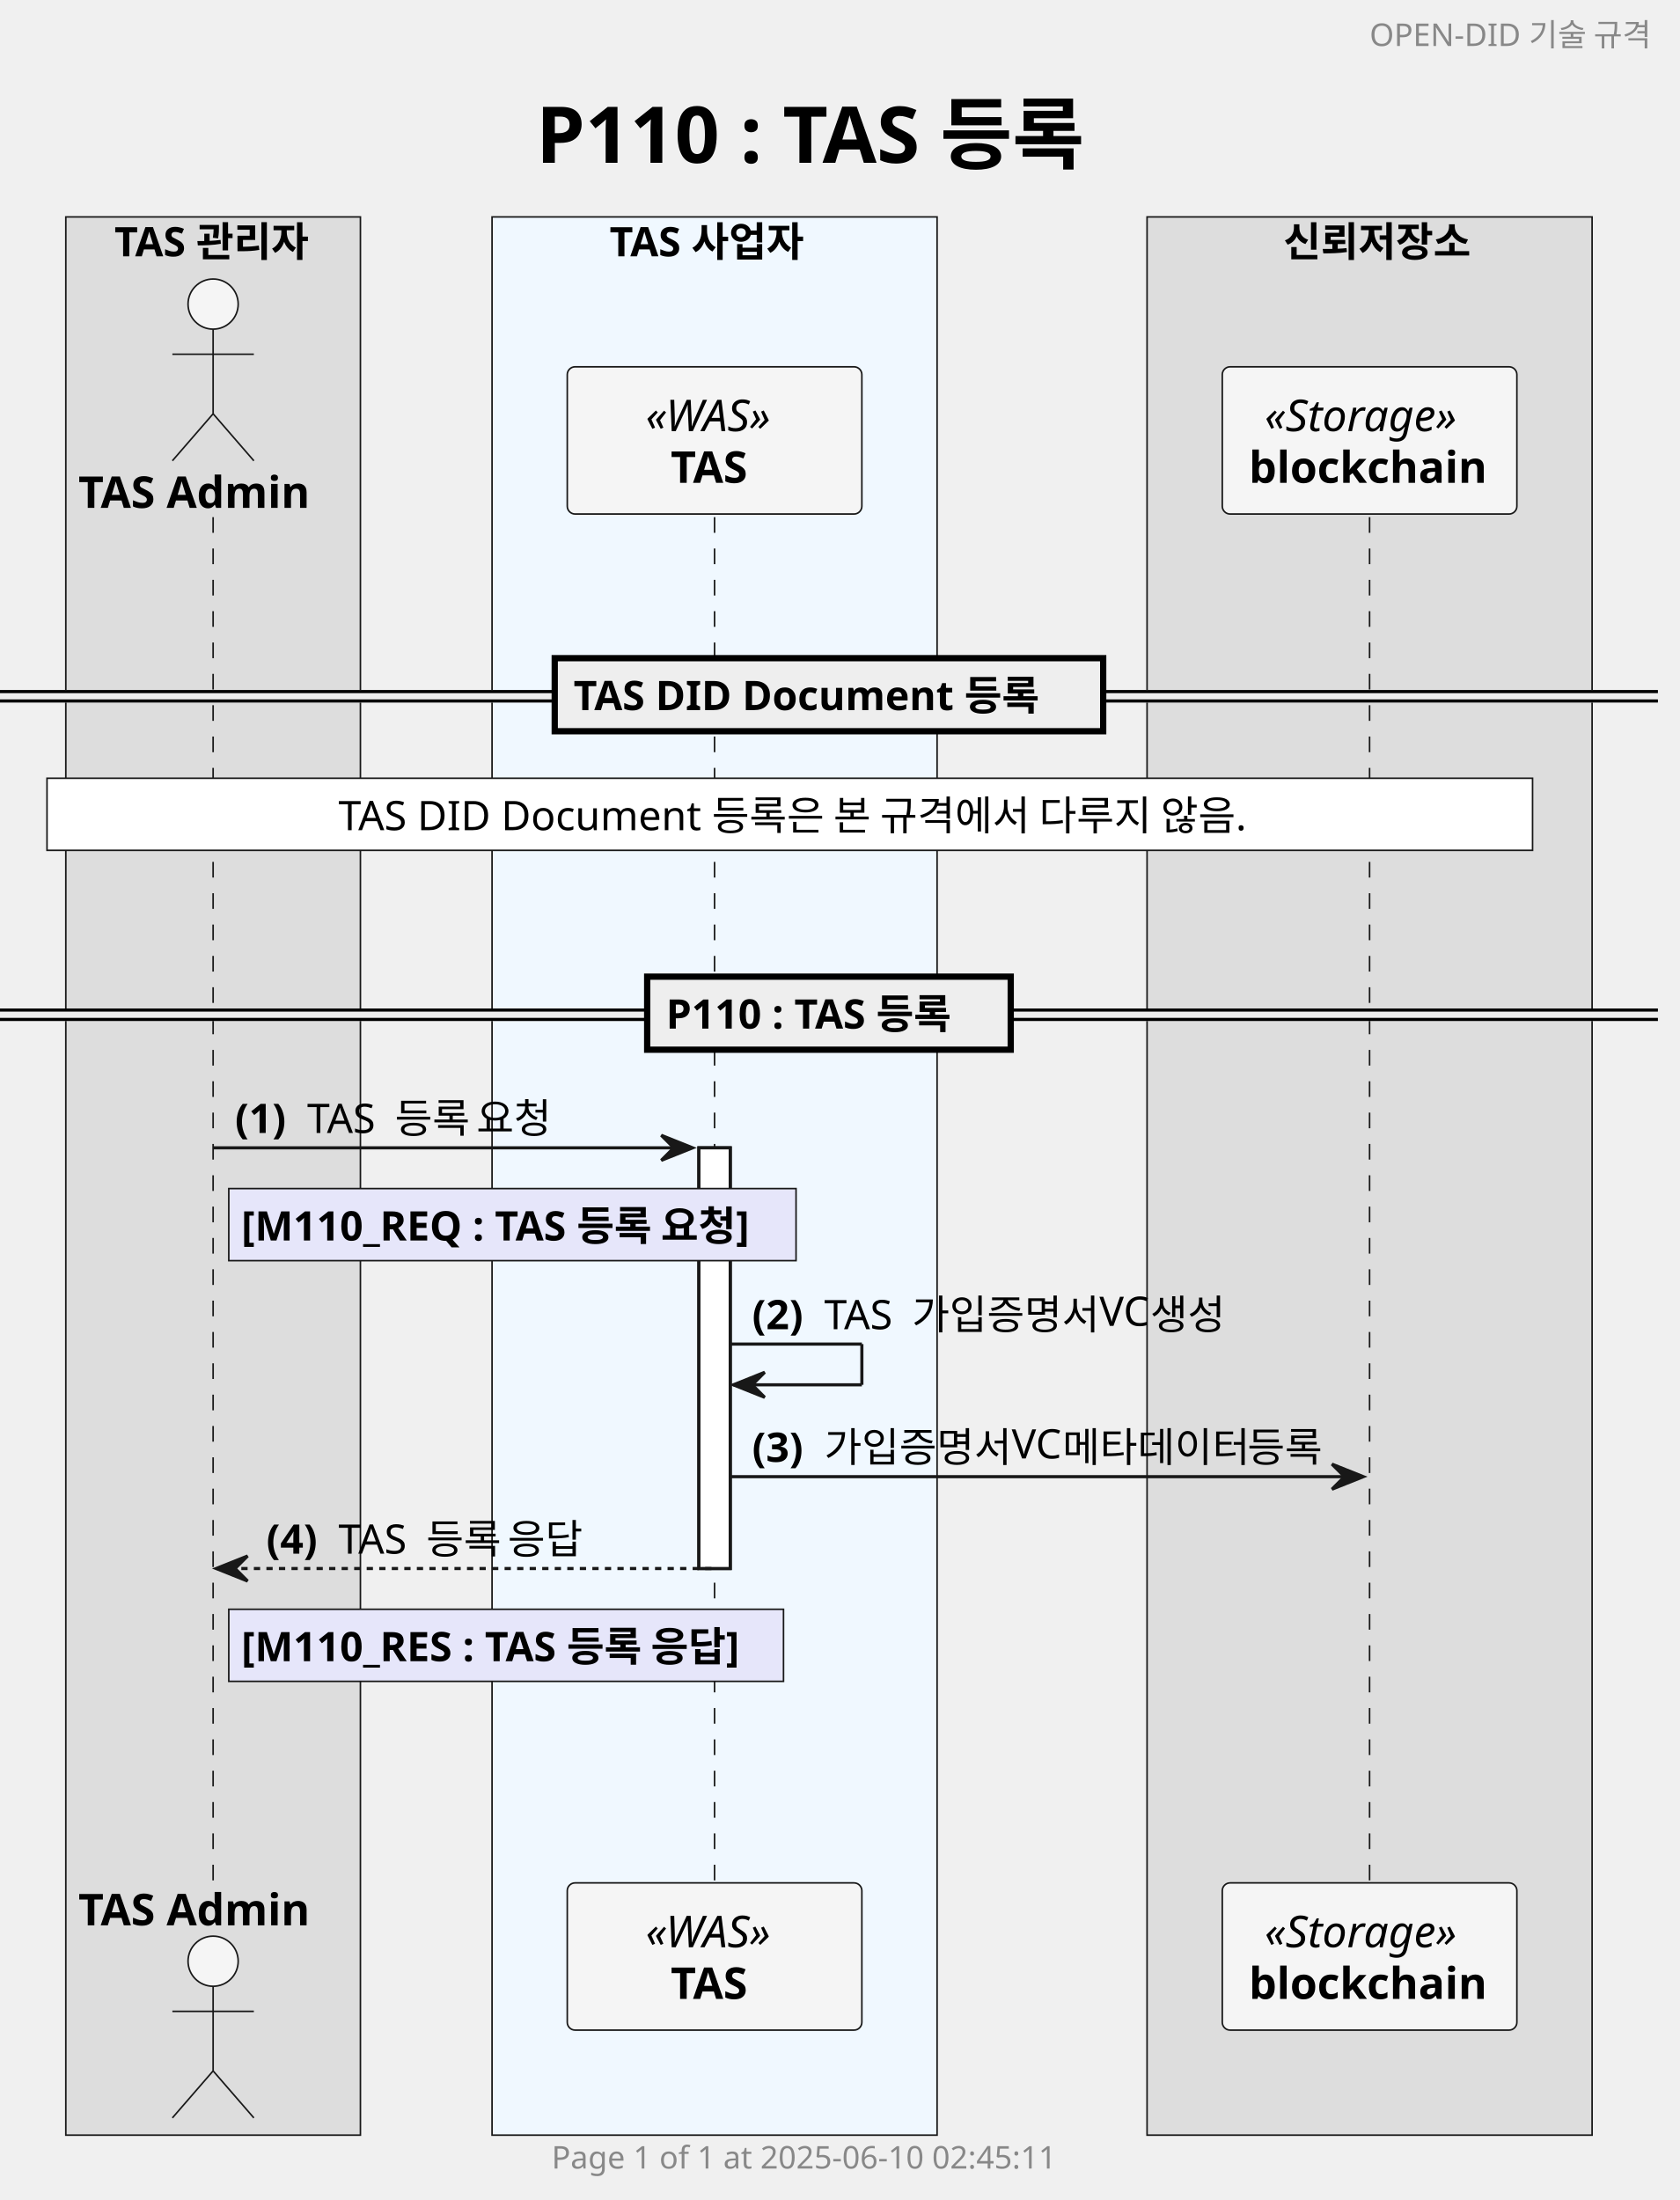
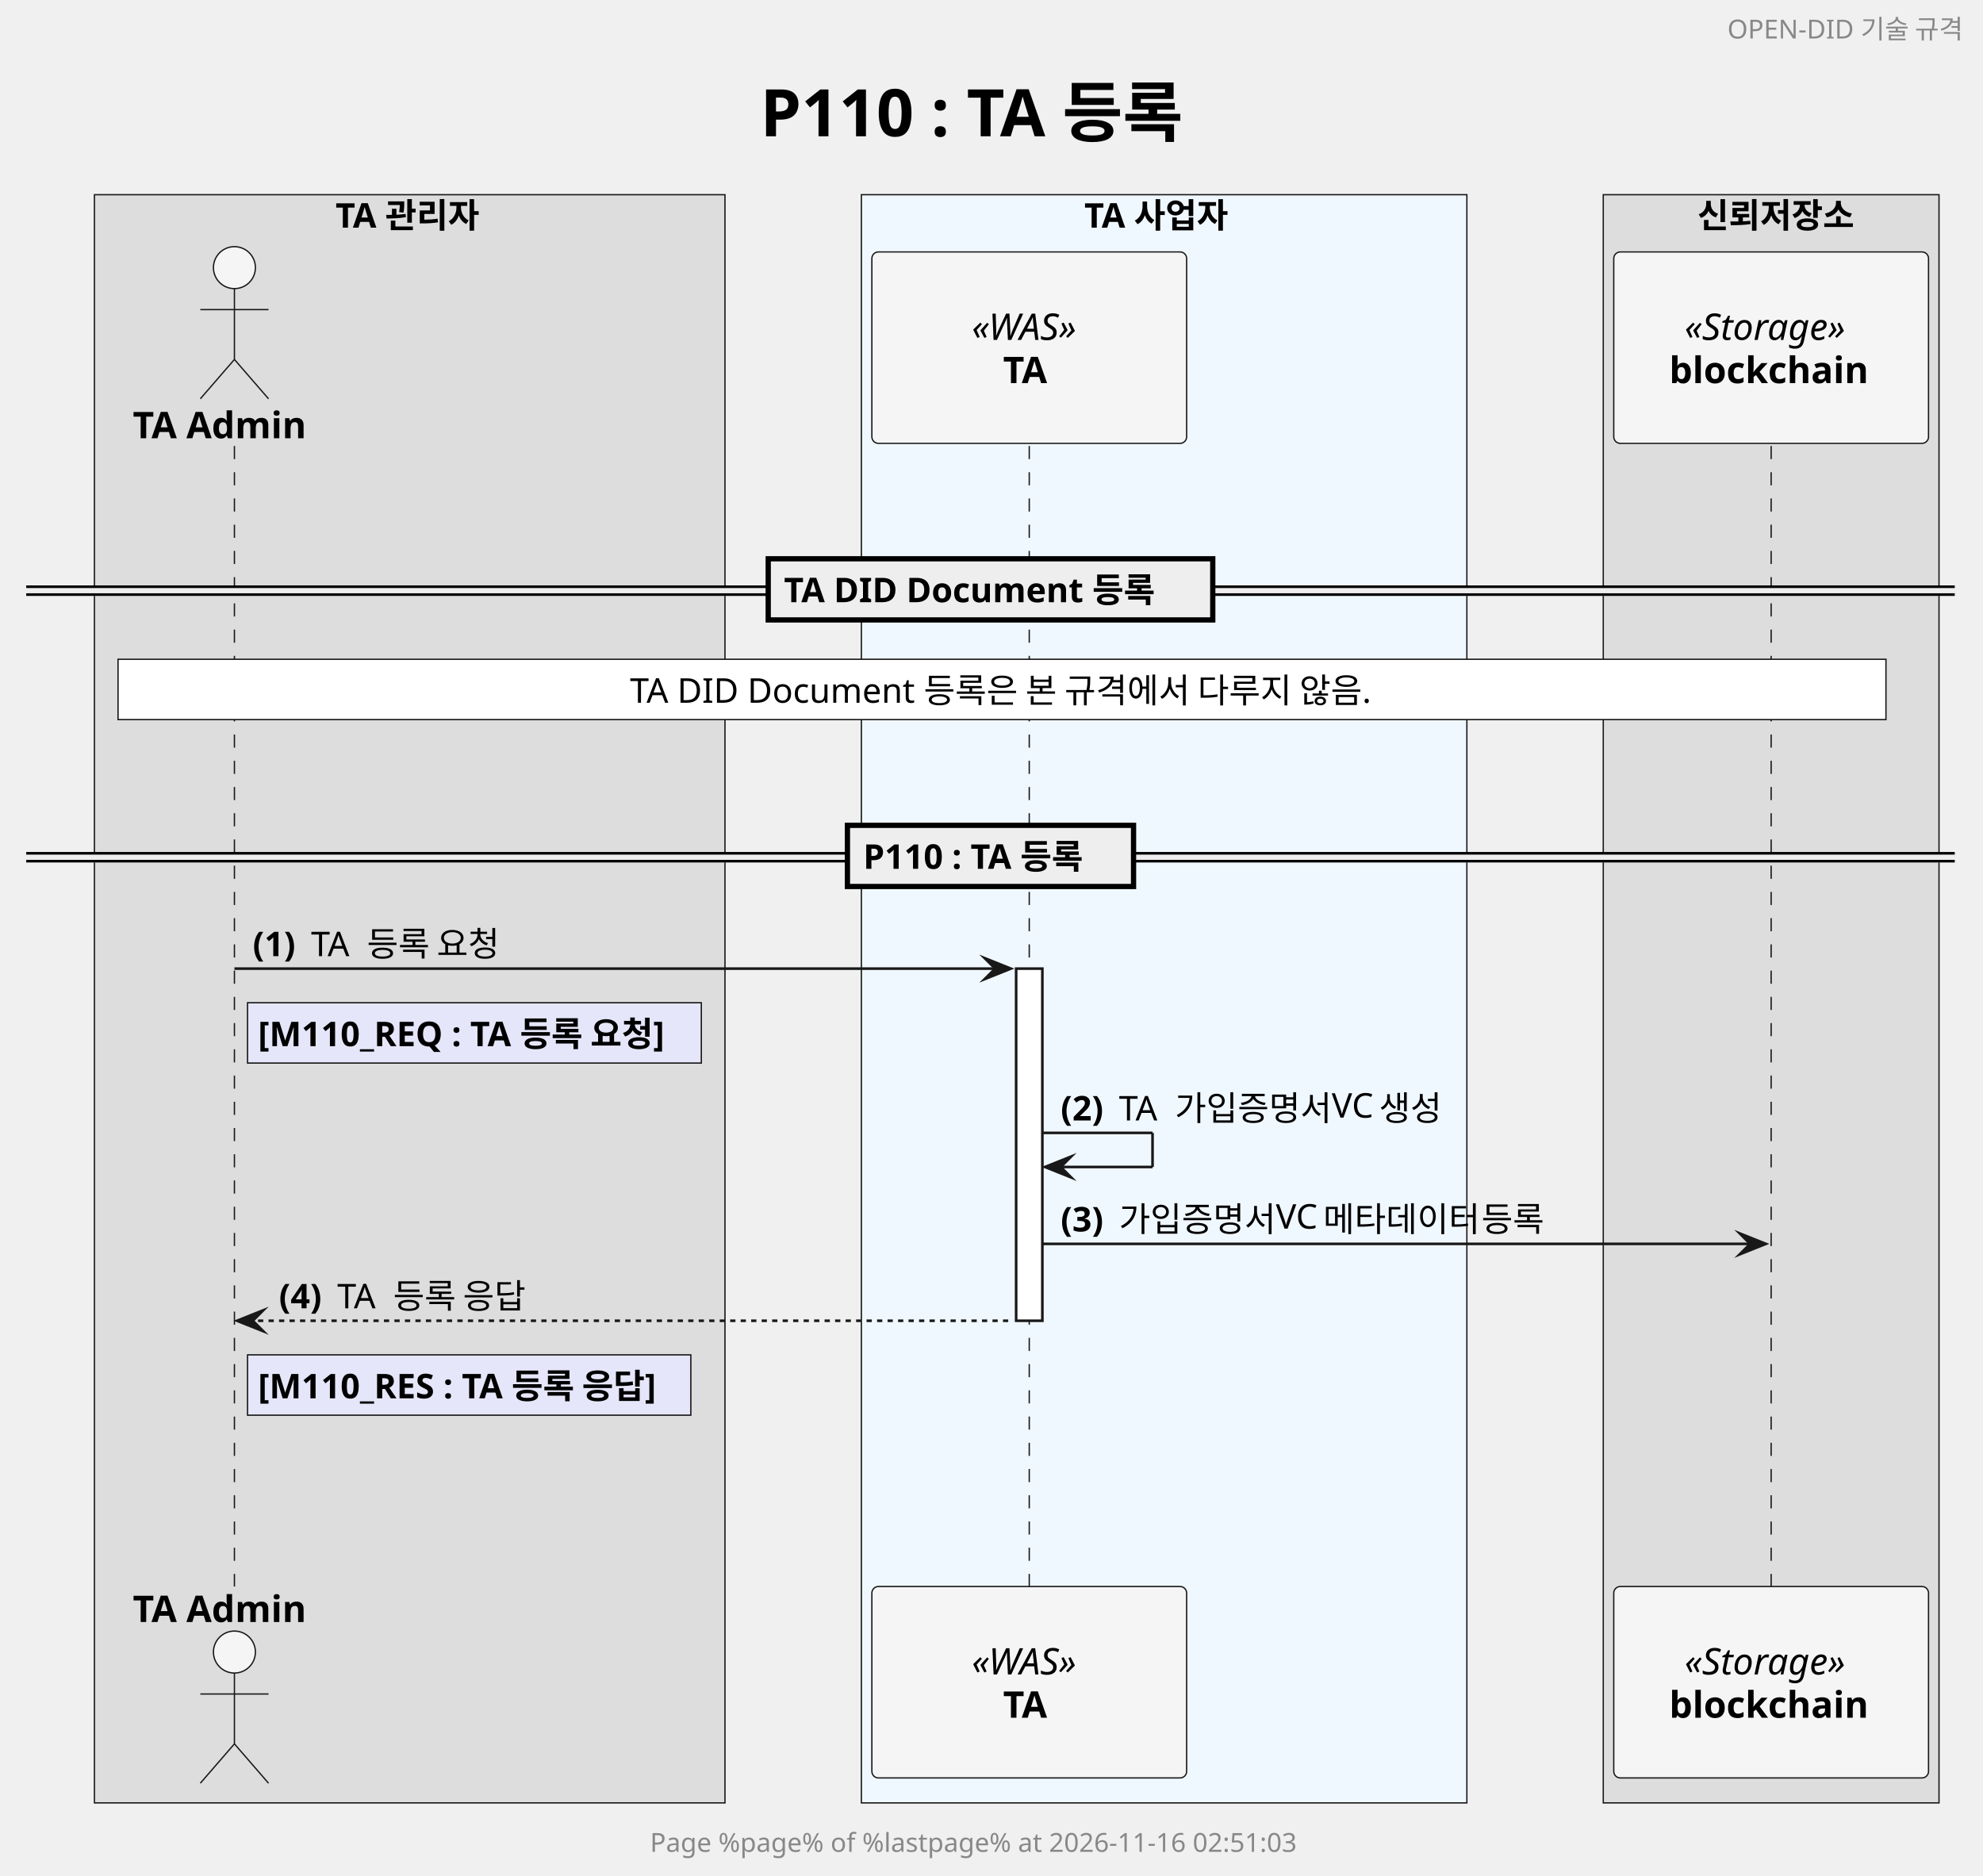
- <svg xmlns="http://www.w3.org/2000/svg" contentStyleType="text/css" height="702px" preserveAspectRatio="none" style="width:536px;height:702px;background:#FFFFFF;" version="1.1" viewBox="0 0 536 702" width="536px" zoomAndPan="magnify">
+ <svg xmlns="http://www.w3.org/2000/svg" version="1.1" data-diagram-type="SEQUENCE" style="width:756px;height:715px;background:#FFFFFF;" width="756px" height="715px" viewBox="0 0 756 715" zoomAndPan="magnify" preserveAspectRatio="none" contentStyleType="text/css">
  <defs />
-   <g>
-     <text fill="#000000" font-family="sans-serif" font-size="25" font-weight="bold" lengthAdjust="spacing" textLength="186" x="171" y="51.947">P110 : TAS 등록</text>
-     <rect fill="#DDDDDD" height="612.082" style="stroke:#181818;stroke-width:0.5;" width="94" x="21" y="69.221" />
-     <text fill="#000000" font-family="sans-serif" font-size="13" font-weight="bold" lengthAdjust="spacing" textLength="63" x="36.5" y="81.789">TAS 관리자</text>
-     <rect fill="#F0F8FF" height="612.082" style="stroke:#181818;stroke-width:0.5;" width="142" x="157" y="69.221" />
-     <text fill="#000000" font-family="sans-serif" font-size="13" font-weight="bold" lengthAdjust="spacing" textLength="63" x="194.5" y="81.789">TAS 사업자</text>
-     <rect fill="#DDDDDD" height="612.082" style="stroke:#181818;stroke-width:0.5;" width="142" x="366" y="69.221" />
-     <text fill="#000000" font-family="sans-serif" font-size="13" font-weight="bold" lengthAdjust="spacing" textLength="55" x="409.5" y="81.789">신뢰저장소</text>
-     <rect fill="#FFFFFF" height="134.242" style="stroke:#181818;stroke-width:1.0;" width="10" x="223" y="366.262" />
-     <line style="stroke:#181818;stroke-width:0.5;stroke-dasharray:5.0,5.0;" x1="68" x2="68" y1="165.019" y2="601.814" />
-     <line style="stroke:#181818;stroke-width:0.5;stroke-dasharray:5.0,5.0;" x1="228" x2="228" y1="165.019" y2="601.814" />
-     <line style="stroke:#181818;stroke-width:0.5;stroke-dasharray:5.0,5.0;" x1="437" x2="437" y1="165.019" y2="601.814" />
-     <text fill="#000000" font-family="sans-serif" font-size="14" font-weight="bold" lengthAdjust="spacing" textLength="80" x="25" y="162.066">TAS Admin</text>
-     <ellipse cx="68" cy="97.031" fill="#F5F5F5" rx="8" ry="8" style="stroke:#181818;stroke-width:0.5;" />
-     <path d="M68,105.031 L68,132.031 M55,113.031 L81,113.031 M68,132.031 L55,147.031 M68,132.031 L81,147.031 " fill="none" style="stroke:#181818;stroke-width:0.5;" />
-     <text fill="#000000" font-family="sans-serif" font-size="14" font-weight="bold" lengthAdjust="spacing" textLength="80" x="25" y="614.35">TAS Admin</text>
-     <ellipse cx="68" cy="625.803" fill="#F5F5F5" rx="8" ry="8" style="stroke:#181818;stroke-width:0.5;" />
-     <path d="M68,633.803 L68,660.803 M55,641.803 L81,641.803 M68,660.803 L55,675.803 M68,660.803 L81,675.803 " fill="none" style="stroke:#181818;stroke-width:0.5;" />
-     <rect fill="#F5F5F5" height="46.977" rx="2.5" ry="2.5" style="stroke:#181818;stroke-width:0.5;" width="94" x="181" y="117.043" />
-     <text fill="#000000" font-family="sans-serif" font-size="14" font-style="italic" lengthAdjust="spacing" textLength="44" x="206" y="137.578">«WAS»</text>
-     <text fill="#000000" font-family="sans-serif" font-size="14" font-weight="bold" lengthAdjust="spacing" textLength="28" x="214" y="154.066">TAS</text>
-     <rect fill="#F5F5F5" height="46.977" rx="2.5" ry="2.5" style="stroke:#181818;stroke-width:0.5;" width="94" x="181" y="600.814" />
-     <text fill="#000000" font-family="sans-serif" font-size="14" font-style="italic" lengthAdjust="spacing" textLength="44" x="206" y="621.35">«WAS»</text>
-     <text fill="#000000" font-family="sans-serif" font-size="14" font-weight="bold" lengthAdjust="spacing" textLength="28" x="214" y="637.838">TAS</text>
-     <rect fill="#F5F5F5" height="46.977" rx="2.5" ry="2.5" style="stroke:#181818;stroke-width:0.5;" width="94" x="390" y="117.043" />
-     <text fill="#000000" font-family="sans-serif" font-size="14" font-style="italic" lengthAdjust="spacing" textLength="67" x="403.5" y="137.578">«Storage»</text>
-     <text fill="#000000" font-family="sans-serif" font-size="14" font-weight="bold" lengthAdjust="spacing" textLength="77" x="398.5" y="154.066">blockchain</text>
-     <rect fill="#F5F5F5" height="46.977" rx="2.5" ry="2.5" style="stroke:#181818;stroke-width:0.5;" width="94" x="390" y="600.814" />
-     <text fill="#000000" font-family="sans-serif" font-size="14" font-style="italic" lengthAdjust="spacing" textLength="67" x="403.5" y="621.35">«Storage»</text>
-     <text fill="#000000" font-family="sans-serif" font-size="14" font-weight="bold" lengthAdjust="spacing" textLength="77" x="398.5" y="637.838">blockchain</text>
-     <rect fill="#FFFFFF" height="134.242" style="stroke:#181818;stroke-width:1.0;" width="10" x="223" y="366.262" />
-     <rect fill="#EEEEEE" height="3" style="stroke:#EEEEEE;stroke-width:1.0;" width="529" x="0" y="220.675" />
-     <line style="stroke:#000000;stroke-width:1.0;" x1="0" x2="529" y1="220.675" y2="220.675" />
-     <line style="stroke:#000000;stroke-width:1.0;" x1="0" x2="529" y1="223.675" y2="223.675" />
-     <rect fill="#EEEEEE" height="23.311" style="stroke:#000000;stroke-width:2.0;" width="175" x="177" y="210.019" />
-     <text fill="#000000" font-family="sans-serif" font-size="13" font-weight="bold" lengthAdjust="spacing" textLength="153" x="183" y="226.588">TAS DID Document 등록</text>
-     <rect fill="#FFFFFF" height="23" style="stroke:#181818;stroke-width:0.5;" width="474" x="15" y="248.33" />
-     <text fill="#000000" font-family="sans-serif" font-size="13" lengthAdjust="spacing" textLength="288" x="108" y="264.898">TAS DID Document 등록은 본 규격에서 다루지 않음.</text>
-     <rect fill="#EEEEEE" height="3" style="stroke:#EEEEEE;stroke-width:1.0;" width="529" x="0" y="322.296" />
-     <line style="stroke:#000000;stroke-width:1.0;" x1="0" x2="529" y1="322.296" y2="322.296" />
-     <line style="stroke:#000000;stroke-width:1.0;" x1="0" x2="529" y1="325.296" y2="325.296" />
-     <rect fill="#EEEEEE" height="23.311" style="stroke:#000000;stroke-width:2.0;" width="116" x="206.5" y="311.641" />
-     <text fill="#000000" font-family="sans-serif" font-size="13" font-weight="bold" lengthAdjust="spacing" textLength="98" x="212.5" y="328.209">P110 : TAS 등록</text>
-     <polygon fill="#181818" points="211,362.262,221,366.262,211,370.262,215,366.262" style="stroke:#181818;stroke-width:1.0;" />
-     <line style="stroke:#181818;stroke-width:1.0;" x1="68" x2="217" y1="366.262" y2="366.262" />
-     <text fill="#000000" font-family="sans-serif" font-size="13" font-weight="bold" lengthAdjust="spacing" textLength="19" x="75" y="361.519">(1)</text>
-     <text fill="#000000" font-family="sans-serif" font-size="13" lengthAdjust="spacing" textLength="24" x="98" y="361.519">TAS</text>
-     <text fill="#000000" font-family="sans-serif" font-size="13" lengthAdjust="spacing" textLength="4" x="122" y="361.519"> </text>
-     <text fill="#000000" font-family="sans-serif" font-size="13" lengthAdjust="spacing" textLength="22" x="126" y="361.519">등록</text>
-     <text fill="#000000" font-family="sans-serif" font-size="13" lengthAdjust="spacing" textLength="4" x="148" y="361.519"> </text>
-     <text fill="#000000" font-family="sans-serif" font-size="13" lengthAdjust="spacing" textLength="22" x="152" y="361.519">요청</text>
-     <rect fill="#E6E6FA" height="23" style="stroke:#181818;stroke-width:0.5;" width="181" x="73" y="379.262" />
-     <text fill="#000000" font-family="sans-serif" font-size="13" font-weight="bold" lengthAdjust="spacing" textLength="173" x="77" y="395.83">[M110_REQ : TAS 등록 요청]</text>
-     <line style="stroke:#181818;stroke-width:1.0;" x1="233" x2="275" y1="428.883" y2="428.883" />
-     <line style="stroke:#181818;stroke-width:1.0;" x1="275" x2="275" y1="428.883" y2="441.883" />
-     <line style="stroke:#181818;stroke-width:1.0;" x1="234" x2="275" y1="441.883" y2="441.883" />
-     <polygon fill="#181818" points="244,437.883,234,441.883,244,445.883,240,441.883" style="stroke:#181818;stroke-width:1.0;" />
-     <text fill="#000000" font-family="sans-serif" font-size="13" font-weight="bold" lengthAdjust="spacing" textLength="19" x="240" y="424.141">(2)</text>
-     <text fill="#000000" font-family="sans-serif" font-size="13" lengthAdjust="spacing" textLength="24" x="263" y="424.141">TAS</text>
-     <text fill="#000000" font-family="sans-serif" font-size="13" lengthAdjust="spacing" textLength="4" x="287" y="424.141"> </text>
-     <text fill="#000000" font-family="sans-serif" font-size="13" lengthAdjust="spacing" textLength="72" x="291" y="424.141">가입증명서VC</text>
-     <text fill="#000000" font-family="sans-serif" font-size="13" lengthAdjust="spacing" textLength="4" x="363" y="424.141"> </text>
-     <text fill="#000000" font-family="sans-serif" font-size="13" lengthAdjust="spacing" textLength="22" x="367" y="424.141">생성</text>
-     <polygon fill="#181818" points="425,467.193,435,471.193,425,475.193,429,471.193" style="stroke:#181818;stroke-width:1.0;" />
-     <line style="stroke:#181818;stroke-width:1.0;" x1="233" x2="431" y1="471.193" y2="471.193" />
-     <text fill="#000000" font-family="sans-serif" font-size="13" font-weight="bold" lengthAdjust="spacing" textLength="19" x="240" y="466.451">(3)</text>
-     <text fill="#000000" font-family="sans-serif" font-size="13" lengthAdjust="spacing" textLength="72" x="263" y="466.451">가입증명서VC</text>
-     <text fill="#000000" font-family="sans-serif" font-size="13" lengthAdjust="spacing" textLength="4" x="335" y="466.451"> </text>
-     <text fill="#000000" font-family="sans-serif" font-size="13" lengthAdjust="spacing" textLength="55" x="339" y="466.451">메타데이터</text>
-     <text fill="#000000" font-family="sans-serif" font-size="13" lengthAdjust="spacing" textLength="4" x="394" y="466.451"> </text>
-     <text fill="#000000" font-family="sans-serif" font-size="13" lengthAdjust="spacing" textLength="22" x="398" y="466.451">등록</text>
-     <polygon fill="#181818" points="79,496.504,69,500.504,79,504.504,75,500.504" style="stroke:#181818;stroke-width:1.0;" />
-     <line style="stroke:#181818;stroke-width:1.0;stroke-dasharray:2.0,2.0;" x1="73" x2="227" y1="500.504" y2="500.504" />
-     <text fill="#000000" font-family="sans-serif" font-size="13" font-weight="bold" lengthAdjust="spacing" textLength="19" x="85" y="495.762">(4)</text>
-     <text fill="#000000" font-family="sans-serif" font-size="13" lengthAdjust="spacing" textLength="24" x="108" y="495.762">TAS</text>
-     <text fill="#000000" font-family="sans-serif" font-size="13" lengthAdjust="spacing" textLength="4" x="132" y="495.762"> </text>
-     <text fill="#000000" font-family="sans-serif" font-size="13" lengthAdjust="spacing" textLength="22" x="136" y="495.762">등록</text>
-     <text fill="#000000" font-family="sans-serif" font-size="13" lengthAdjust="spacing" textLength="4" x="158" y="495.762"> </text>
-     <text fill="#000000" font-family="sans-serif" font-size="13" lengthAdjust="spacing" textLength="22" x="162" y="495.762">응답</text>
-     <rect fill="#E6E6FA" height="23" style="stroke:#181818;stroke-width:0.5;" width="177" x="73" y="513.504" />
-     <text fill="#000000" font-family="sans-serif" font-size="13" font-weight="bold" lengthAdjust="spacing" textLength="169" x="77" y="530.072">[M110_RES : TAS 등록 응답]</text>
-     <text fill="#888888" font-family="sans-serif" font-size="10" lengthAdjust="spacing" textLength="91" x="437" y="14.668">OPEN-DID 기술 규격</text>
-     <text fill="#888888" font-family="sans-serif" font-size="10" lengthAdjust="spacing" textLength="176" x="176" y="691.971">Page 1 of 1 at 2025-06-10 02:45:11</text>
+   <g font-family="sans-serif" lengthAdjust="spacing">
+     <g class="header" data-source-line="7">
+       <text x="658.551" y="14.668" fill="#888" font-size="10" textLength="90.679">OPEN-DID 기술 규격</text>
+     </g>
+     <g class="title" data-source-line="13">
+       <text x="289.81" y="51.947" fill="#000" font-size="25" textLength="174.61" font-weight="700">P110 : TA 등록</text>
+     </g>
+     <rect x="36" y="74.221" width="240.393" height="613.082" fill="#DDD" style="stroke:#181818;stroke-width:0.5;" />
+     <text x="127.916" y="86.789" fill="#000" font-size="13" textLength="56.561" font-weight="700">TA 관리자</text>
+     <rect x="328.393" y="74.221" width="230.837" height="613.082" fill="#F0F8FF" style="stroke:#181818;stroke-width:0.5;" />
+     <text x="413.388" y="86.789" fill="#000" font-size="13" textLength="56.561" font-weight="700">TA 사업자</text>
+     <rect x="611.23" y="74.221" width="128" height="613.082" fill="#DDD" style="stroke:#181818;stroke-width:0.5;" />
+     <text x="647.117" y="86.789" fill="#000" font-size="13" textLength="56.225" font-weight="700">신뢰저장소</text>
+     <g class="participant-lifeline" data-qualified-name="ADMIN" data-entity-uid="part1" id="part1-lifeline" data-source-line="31">
+       <g>
+         <rect x="85.873" y="170.02" width="8" height="434.795" fill="#000" fill-opacity="0" />
+         <line x1="89.373" y1="170.02" x2="89.373" y2="604.814" style="stroke:#181818;stroke-width:0.5;stroke-dasharray:5,5;" />
+       </g>
+     </g>
+     <g class="participant-lifeline" data-qualified-name="TA" data-entity-uid="part2" id="part2-lifeline" data-source-line="35">
+       <g>
+         <rect x="388.893" y="170.02" width="8" height="434.795" fill="#000" fill-opacity="0" />
+         <line x1="392.393" y1="170.02" x2="392.393" y2="604.814" style="stroke:#181818;stroke-width:0.5;stroke-dasharray:5,5;" />
+       </g>
+     </g>
+     <g>
+       <rect x="387.393" y="369.262" width="10" height="134.242" fill="#FFF" style="stroke:#181818;stroke-width:1;" />
+     </g>
+     <g class="participant-lifeline" data-qualified-name="BC" data-entity-uid="part3" id="part3-lifeline" data-source-line="40">
+       <g>
+         <rect x="671.73" y="170.02" width="8" height="434.795" fill="#000" fill-opacity="0" />
+         <line x1="675.23" y1="170.02" x2="675.23" y2="604.814" style="stroke:#181818;stroke-width:0.5;stroke-dasharray:5,5;" />
+       </g>
+     </g>
+     <g class="participant participant-head" data-qualified-name="ADMIN" data-entity-uid="part1" id="part1-head" data-source-line="31">
+       <text x="50.627" y="167.066" fill="#000" font-size="14" textLength="71.49" font-weight="700">TA Admin</text>
+       <ellipse cx="89.373" cy="102.031" rx="8" ry="8" fill="#F5F5F5" style="stroke:#181818;stroke-width:0.5;" />
+       <path d="M89.373,110.031 L89.373,137.031 M76.373,118.031 L102.373,118.031 M89.373,137.031 L76.373,152.031 M89.373,137.031 L102.373,152.031" style="stroke:#181818;stroke-width:0.5;" fill="none" />
+     </g>
+     <g class="participant participant-head" data-qualified-name="TA" data-entity-uid="part2" id="part2-head" data-source-line="35">
+       <rect x="332.393" y="96.043" width="120" height="72.977" fill="#F5F5F5" style="stroke:#181818;stroke-width:0.5;" rx="2.5" ry="2.5" />
+       <text x="370.47" y="129.578" fill="#000" font-size="14" textLength="43.846" font-style="italic">«WAS»</text>
+       <text x="382.409" y="146.066" fill="#000" font-size="14" textLength="19.968" font-weight="700">TA</text>
+     </g>
+     <g class="participant participant-head" data-qualified-name="BC" data-entity-uid="part3" id="part3-head" data-source-line="40">
+       <rect x="615.23" y="96.043" width="120" height="72.977" fill="#F5F5F5" style="stroke:#181818;stroke-width:0.5;" rx="2.5" ry="2.5" />
+       <text x="642.212" y="129.578" fill="#000" font-size="14" textLength="66.035" font-style="italic">«Storage»</text>
+       <text x="636.378" y="146.066" fill="#000" font-size="14" textLength="77.704" font-weight="700">blockchain</text>
+     </g>
+     <g class="participant participant-tail" data-qualified-name="ADMIN" data-entity-uid="part1" id="part1-tail" data-source-line="31">
+       <text x="50.627" y="618.35" fill="#000" font-size="14" textLength="71.49" font-weight="700">TA Admin</text>
+       <ellipse cx="89.373" cy="629.803" rx="8" ry="8" fill="#F5F5F5" style="stroke:#181818;stroke-width:0.5;" />
+       <path d="M89.373,637.803 L89.373,664.803 M76.373,645.803 L102.373,645.803 M89.373,664.803 L76.373,679.803 M89.373,664.803 L102.373,679.803" style="stroke:#181818;stroke-width:0.5;" fill="none" />
+     </g>
+     <g class="participant participant-tail" data-qualified-name="TA" data-entity-uid="part2" id="part2-tail" data-source-line="35">
+       <rect x="332.393" y="604.814" width="120" height="72.977" fill="#F5F5F5" style="stroke:#181818;stroke-width:0.5;" rx="2.5" ry="2.5" />
+       <text x="370.47" y="638.35" fill="#000" font-size="14" textLength="43.846" font-style="italic">«WAS»</text>
+       <text x="382.409" y="654.838" fill="#000" font-size="14" textLength="19.968" font-weight="700">TA</text>
+     </g>
+     <g class="participant participant-tail" data-qualified-name="BC" data-entity-uid="part3" id="part3-tail" data-source-line="40">
+       <rect x="615.23" y="604.814" width="120" height="72.977" fill="#F5F5F5" style="stroke:#181818;stroke-width:0.5;" rx="2.5" ry="2.5" />
+       <text x="642.212" y="638.35" fill="#000" font-size="14" textLength="66.035" font-style="italic">«Storage»</text>
+       <text x="636.378" y="654.838" fill="#000" font-size="14" textLength="77.704" font-weight="700">blockchain</text>
+     </g>
+     <rect x="10" y="223.675" width="735.23" height="3" fill="#EEE" style="stroke:#EEE;stroke-width:1;" />
+     <line x1="10" y1="223.675" x2="745.23" y2="223.675" style="stroke:#000;stroke-width:1;" />
+     <line x1="10" y1="226.675" x2="745.23" y2="226.675" style="stroke:#000;stroke-width:1;" />
+     <rect x="292.875" y="213.02" width="169.48" height="23.311" fill="#EEE" style="stroke:#000;stroke-width:2;" />
+     <text x="298.875" y="229.588" fill="#000" font-size="13" textLength="146.91" font-weight="700">TA DID Document 등록</text>
+     <rect x="45" y="251.33" width="674" height="23" fill="#FFF" style="stroke:#181818;stroke-width:0.5;" />
+     <text x="240.172" y="267.898" fill="#000" font-size="13" textLength="284.259">TA DID Document 등록은 본 규격에서 다루지 않음.</text>
+     <rect x="10" y="325.296" width="735.23" height="3" fill="#EEE" style="stroke:#EEE;stroke-width:1;" />
+     <line x1="10" y1="325.296" x2="745.23" y2="325.296" style="stroke:#000;stroke-width:1;" />
+     <line x1="10" y1="328.296" x2="745.23" y2="328.296" style="stroke:#000;stroke-width:1;" />
+     <rect x="323.074" y="314.641" width="109.082" height="23.311" fill="#EEE" style="stroke:#000;stroke-width:2;" />
+     <text x="329.074" y="331.209" fill="#000" font-size="13" textLength="90.797" font-weight="700">P110 : TA 등록</text>
+     <g class="message" data-entity-1="part1" data-entity-2="part2" id="msg1" data-source-line="62">
+       <polygon points="375.393,365.262,385.393,369.262,375.393,373.262,379.393,369.262" fill="#181818" style="stroke:#181818;stroke-width:1;stroke-linejoin:miter;stroke-miterlimit:10;" />
+       <line x1="89.373" y1="369.262" x2="381.393" y2="369.262" style="stroke:#181818;stroke-width:1;" />
+       <text x="96.373" y="364.52" fill="#000" font-size="13" textLength="18.211" font-weight="700">(1)</text>
+       <text x="118.584" y="364.52" fill="#000" font-size="13" textLength="17.189">TA</text>
+       <text x="135.773" y="364.52" fill="#000" font-size="13"> </text>
+       <text x="139.887" y="364.52" fill="#000" font-size="13" textLength="22.49">등록</text>
+       <text x="162.377" y="364.52" fill="#000" font-size="13"> </text>
+       <text x="166.49" y="364.52" fill="#000" font-size="13" textLength="22.49">요청</text>
+     </g>
+     <rect x="94.373" y="382.262" width="173" height="23" fill="#E6E6FA" style="stroke:#181818;stroke-width:0.5;" />
+     <text x="98.373" y="398.83" fill="#000" font-size="13" textLength="165.021" font-weight="700">[M110_REQ : TA 등록 요청]</text>
+     <g class="message" data-entity-1="part2" data-entity-2="part2" id="msg2" data-source-line="67">
+       <line x1="397.393" y1="431.883" x2="439.393" y2="431.883" style="stroke:#181818;stroke-width:1;" />
+       <line x1="439.393" y1="431.883" x2="439.393" y2="444.883" style="stroke:#181818;stroke-width:1;" />
+       <line x1="398.393" y1="444.883" x2="439.393" y2="444.883" style="stroke:#181818;stroke-width:1;" />
+       <polygon points="408.393,440.883,398.393,444.883,408.393,448.883,404.393,444.883" fill="#181818" style="stroke:#181818;stroke-width:1;stroke-linejoin:miter;stroke-miterlimit:10;" />
+       <text x="404.393" y="427.141" fill="#000" font-size="13" textLength="18.211" font-weight="700">(2)</text>
+       <text x="426.605" y="427.141" fill="#000" font-size="13" textLength="17.189">TA</text>
+       <text x="443.794" y="427.141" fill="#000" font-size="13"> </text>
+       <text x="447.907" y="427.141" fill="#000" font-size="13" textLength="73.719">가입증명서VC</text>
+       <text x="521.626" y="427.141" fill="#000" font-size="13"> </text>
+       <text x="525.74" y="427.141" fill="#000" font-size="13" textLength="22.49">생성</text>
+     </g>
+     <g class="message" data-entity-1="part2" data-entity-2="part3" id="msg3" data-source-line="68">
+       <polygon points="663.23,470.193,673.23,474.193,663.23,478.193,667.23,474.193" fill="#181818" style="stroke:#181818;stroke-width:1;stroke-linejoin:miter;stroke-miterlimit:10;" />
+       <line x1="397.393" y1="474.193" x2="669.23" y2="474.193" style="stroke:#181818;stroke-width:1;" />
+       <text x="404.393" y="469.451" fill="#000" font-size="13" textLength="18.211" font-weight="700">(3)</text>
+       <text x="426.605" y="469.451" fill="#000" font-size="13" textLength="73.719">가입증명서VC</text>
+       <text x="500.324" y="469.451" fill="#000" font-size="13"> </text>
+       <text x="504.437" y="469.451" fill="#000" font-size="13" textLength="56.225">메타데이터</text>
+       <text x="560.662" y="469.451" fill="#000" font-size="13"> </text>
+       <text x="564.775" y="469.451" fill="#000" font-size="13" textLength="22.49">등록</text>
+     </g>
+     <g class="message" data-entity-1="part2" data-entity-2="part1" id="msg4" data-source-line="70">
+       <polygon points="100.373,499.504,90.373,503.504,100.373,507.504,96.373,503.504" fill="#181818" style="stroke:#181818;stroke-width:1;stroke-linejoin:miter;stroke-miterlimit:10;" />
+       <line x1="94.373" y1="503.504" x2="386.393" y2="503.504" style="stroke:#181818;stroke-width:1;stroke-dasharray:2,2;" />
+       <text x="106.373" y="498.762" fill="#000" font-size="13" textLength="18.211" font-weight="700">(4)</text>
+       <text x="128.584" y="498.762" fill="#000" font-size="13" textLength="17.189">TA</text>
+       <text x="145.773" y="498.762" fill="#000" font-size="13"> </text>
+       <text x="149.887" y="498.762" fill="#000" font-size="13" textLength="22.49">등록</text>
+       <text x="172.377" y="498.762" fill="#000" font-size="13"> </text>
+       <text x="176.49" y="498.762" fill="#000" font-size="13" textLength="22.49">응답</text>
+     </g>
+     <rect x="94.373" y="516.504" width="169" height="23" fill="#E6E6FA" style="stroke:#181818;stroke-width:0.5;" />
+     <text x="98.373" y="533.072" fill="#000" font-size="13" textLength="161.739" font-weight="700">[M110_RES : TA 등록 응답]</text>
+     <g class="footer" data-source-line="8">
+       <text x="247.823" y="705.971" fill="#888" font-size="10" textLength="258.584">Page %page% of %lastpage% at 2026-11-16 02:51:03</text>
+     </g>
  </g>
</svg>
